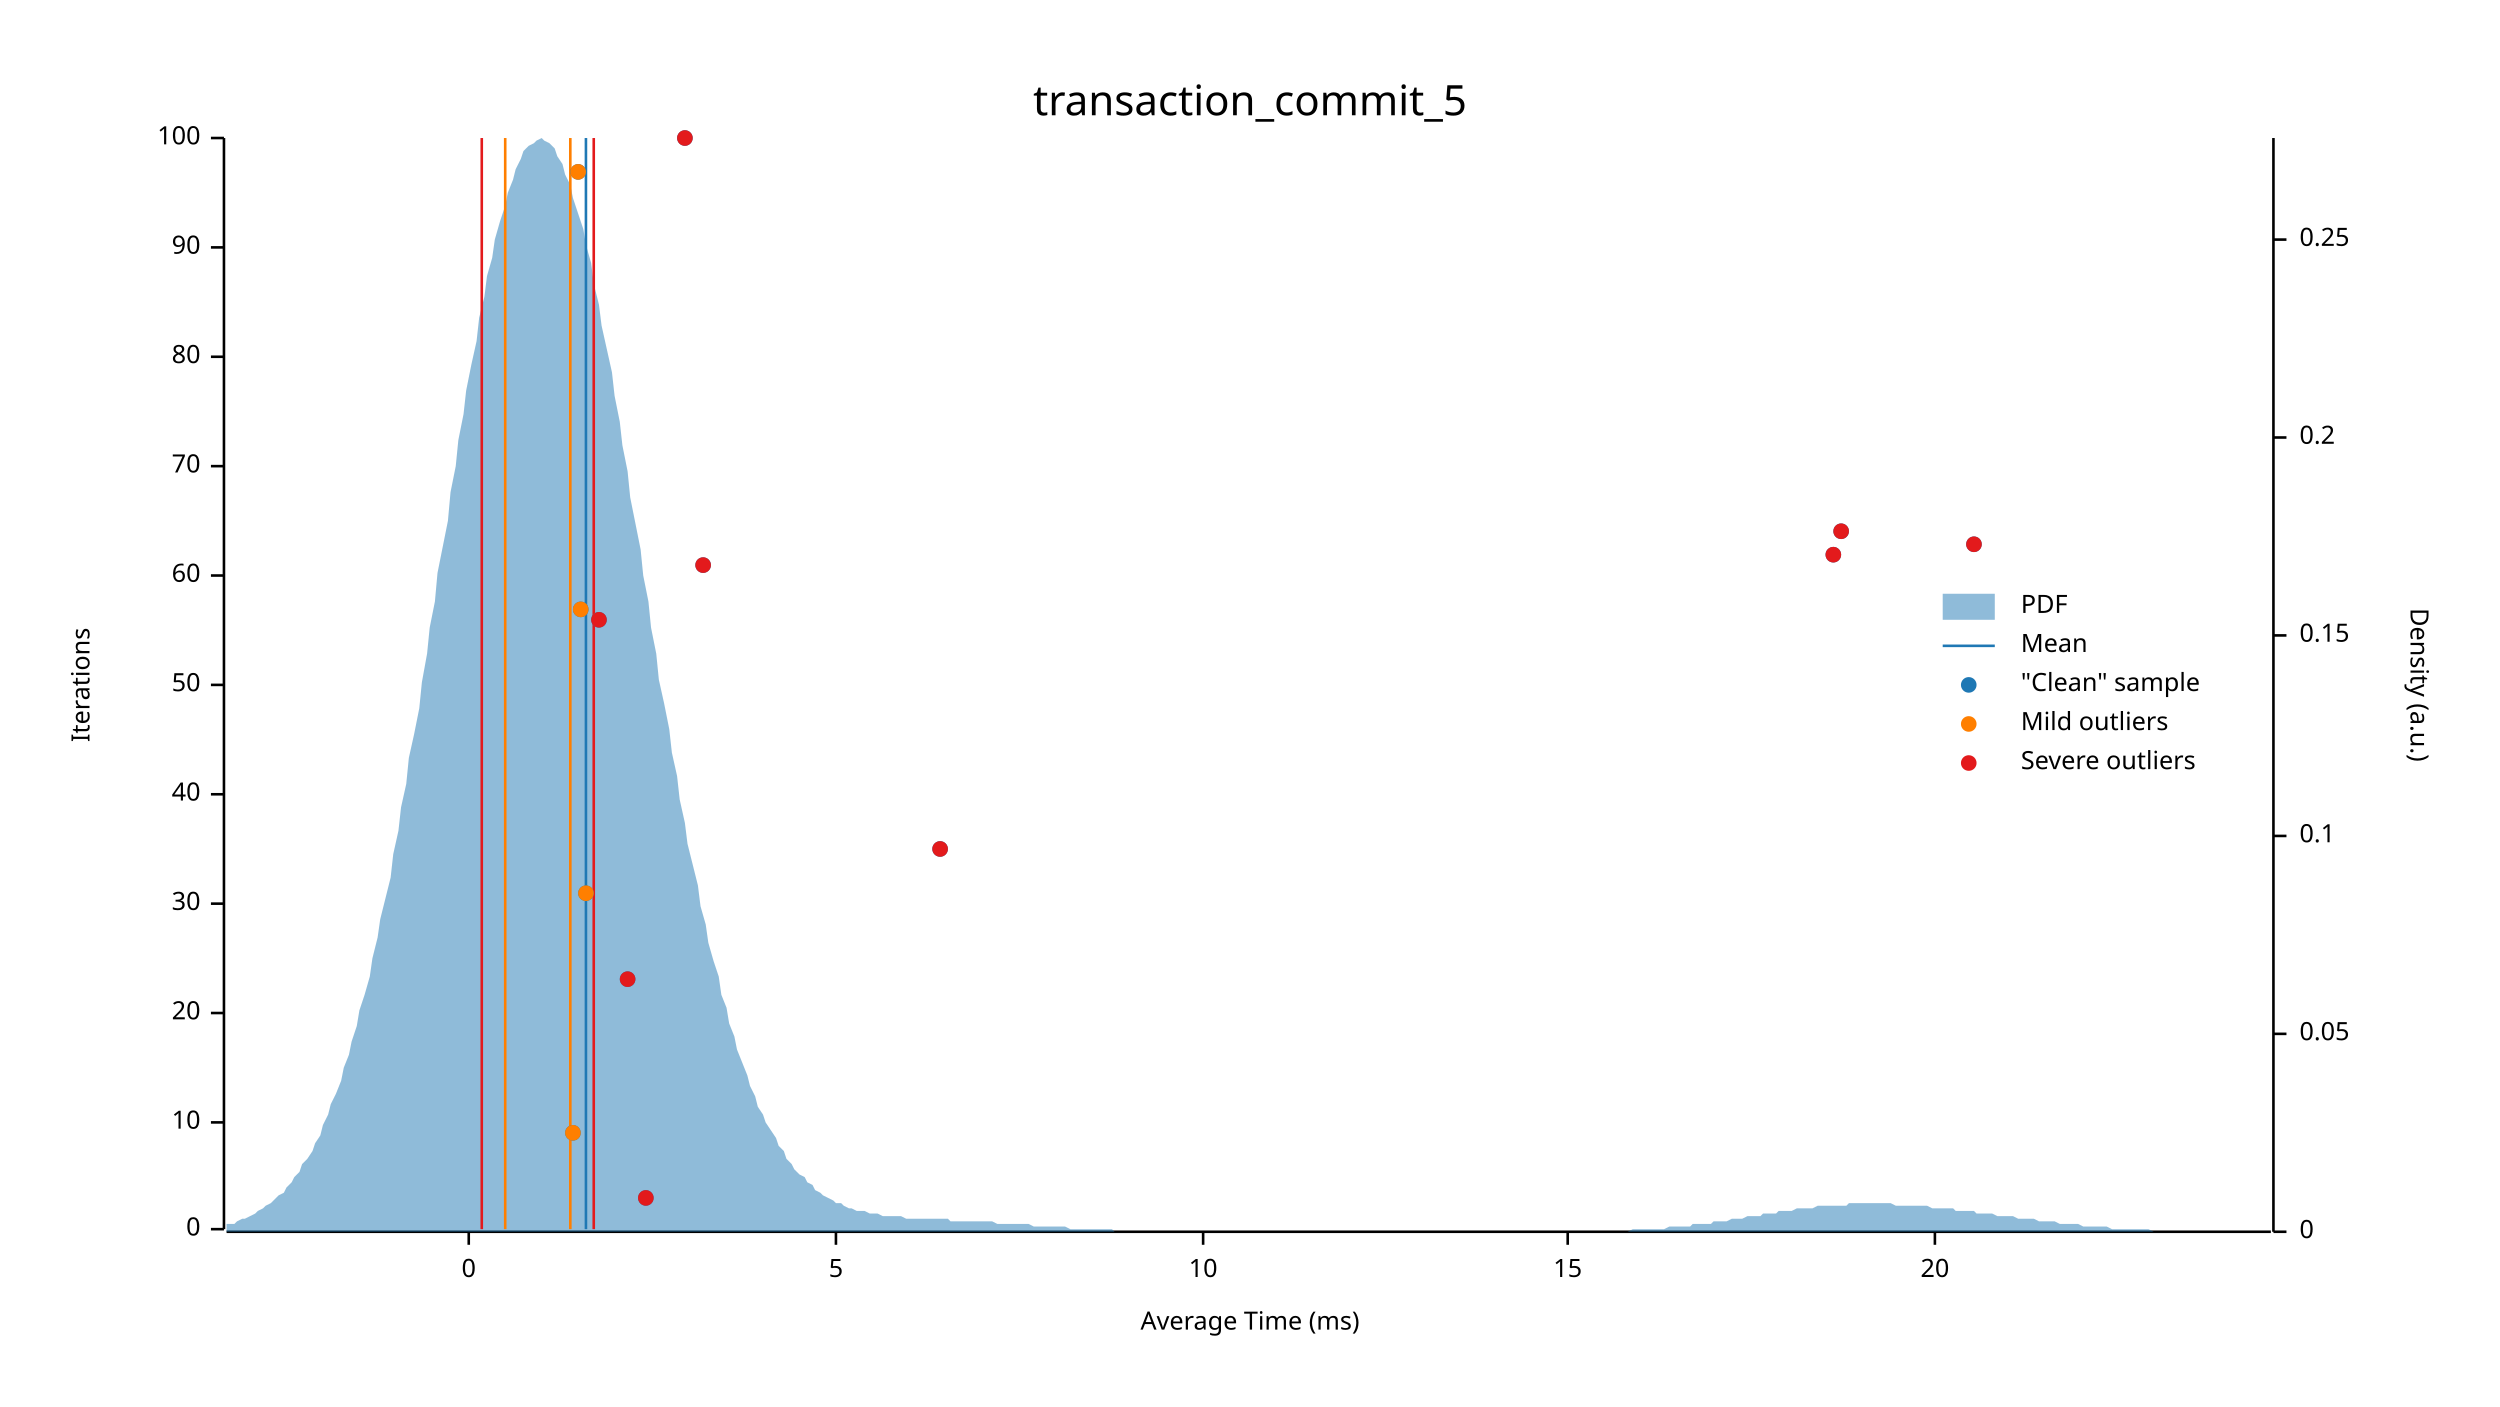
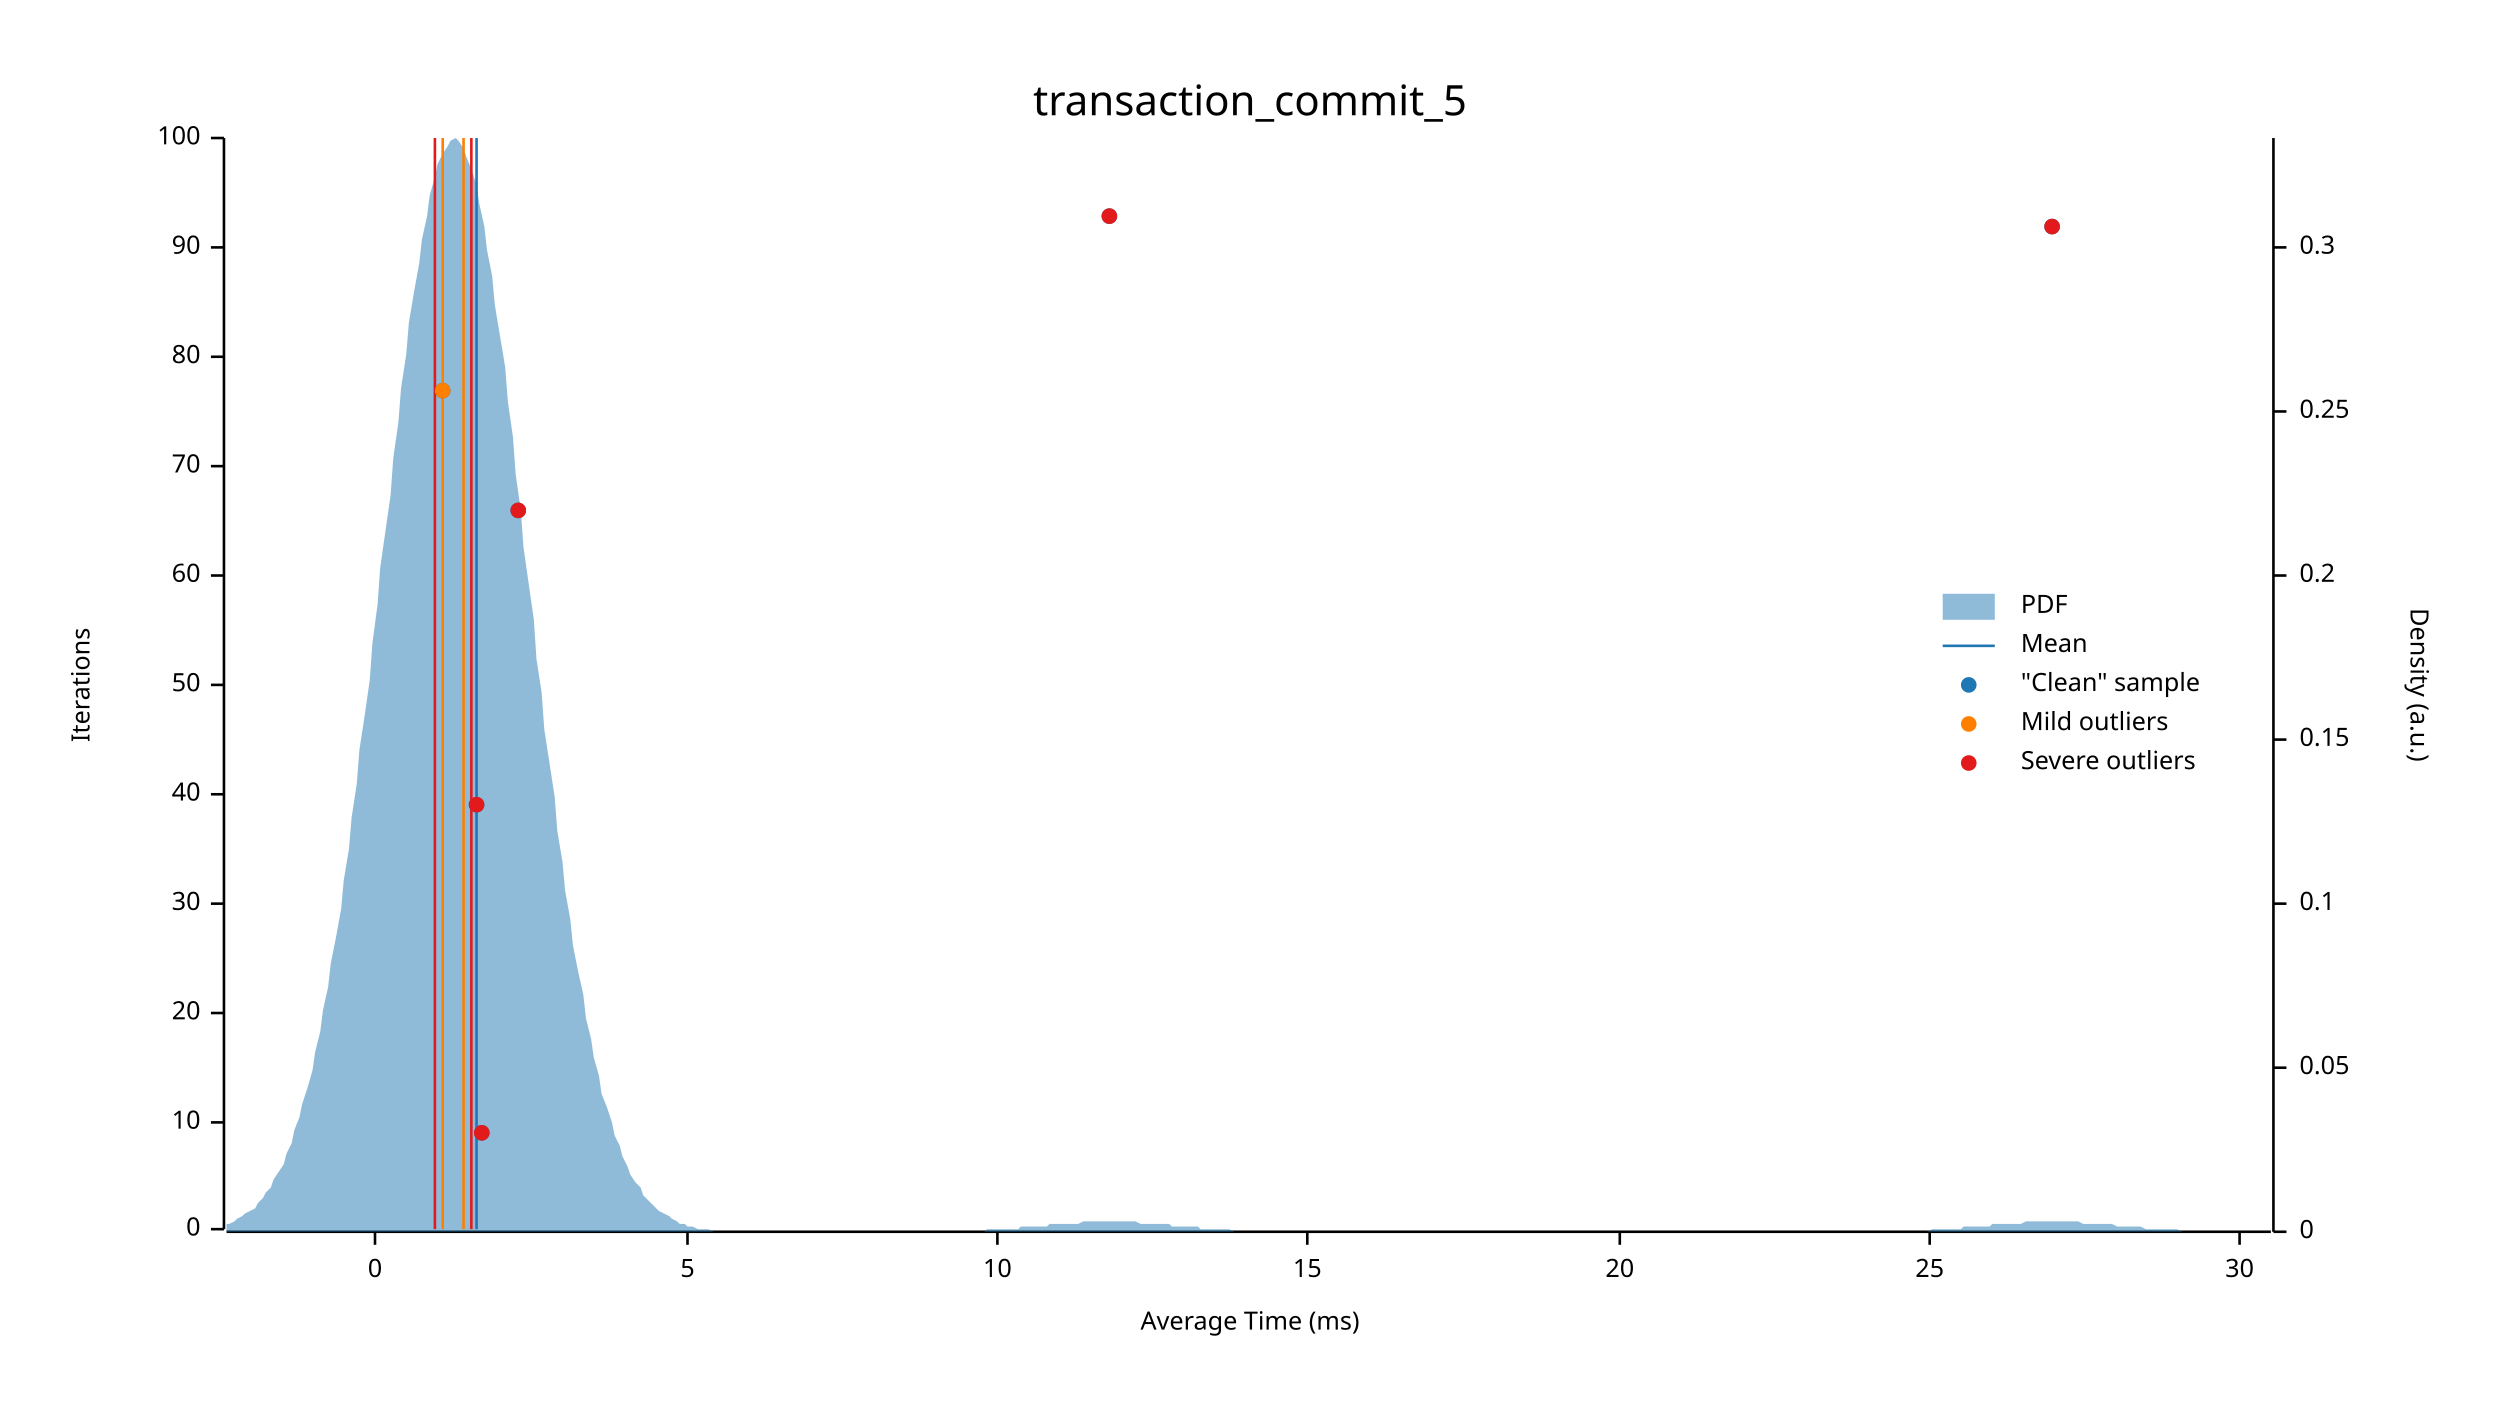
<svg xmlns="http://www.w3.org/2000/svg" width="960" height="540" viewBox="0 0 960 540">
  <text x="480" y="32" dy="0.76em" text-anchor="middle" font-family="sans-serif" font-size="16.129" opacity="1" fill="#000000">
transaction_commit_5
</text>
  <text x="27" y="263" dy="0.76em" text-anchor="middle" font-family="sans-serif" font-size="9.677" opacity="1" fill="#000000" transform="rotate(270, 27, 263)">
Iterations
</text>
  <text x="480" y="513" dy="-0.5ex" text-anchor="middle" font-family="sans-serif" font-size="9.677" opacity="1" fill="#000000">
Average Time (ms)
</text>
  <polyline fill="none" opacity="1" stroke="#000000" stroke-width="1" points="86,53 86,472 " />
  <text x="77" y="472" dy="0.5ex" text-anchor="end" font-family="sans-serif" font-size="9.677" opacity="1" fill="#000000">
0
</text>
  <polyline fill="none" opacity="1" stroke="#000000" stroke-width="1" points="81,472 86,472 " />
  <text x="77" y="431" dy="0.5ex" text-anchor="end" font-family="sans-serif" font-size="9.677" opacity="1" fill="#000000">
10
</text>
  <polyline fill="none" opacity="1" stroke="#000000" stroke-width="1" points="81,431 86,431 " />
  <text x="77" y="389" dy="0.5ex" text-anchor="end" font-family="sans-serif" font-size="9.677" opacity="1" fill="#000000">
20
</text>
  <polyline fill="none" opacity="1" stroke="#000000" stroke-width="1" points="81,389 86,389 " />
  <text x="77" y="347" dy="0.5ex" text-anchor="end" font-family="sans-serif" font-size="9.677" opacity="1" fill="#000000">
30
</text>
  <polyline fill="none" opacity="1" stroke="#000000" stroke-width="1" points="81,347 86,347 " />
  <text x="77" y="305" dy="0.5ex" text-anchor="end" font-family="sans-serif" font-size="9.677" opacity="1" fill="#000000">
40
</text>
  <polyline fill="none" opacity="1" stroke="#000000" stroke-width="1" points="81,305 86,305 " />
  <text x="77" y="263" dy="0.5ex" text-anchor="end" font-family="sans-serif" font-size="9.677" opacity="1" fill="#000000">
50
</text>
  <polyline fill="none" opacity="1" stroke="#000000" stroke-width="1" points="81,263 86,263 " />
  <text x="77" y="221" dy="0.5ex" text-anchor="end" font-family="sans-serif" font-size="9.677" opacity="1" fill="#000000">
60
</text>
  <polyline fill="none" opacity="1" stroke="#000000" stroke-width="1" points="81,221 86,221 " />
  <text x="77" y="179" dy="0.5ex" text-anchor="end" font-family="sans-serif" font-size="9.677" opacity="1" fill="#000000">
70
</text>
  <polyline fill="none" opacity="1" stroke="#000000" stroke-width="1" points="81,179 86,179 " />
  <text x="77" y="137" dy="0.5ex" text-anchor="end" font-family="sans-serif" font-size="9.677" opacity="1" fill="#000000">
80
</text>
  <polyline fill="none" opacity="1" stroke="#000000" stroke-width="1" points="81,137 86,137 " />
  <text x="77" y="95" dy="0.5ex" text-anchor="end" font-family="sans-serif" font-size="9.677" opacity="1" fill="#000000">
90
</text>
  <polyline fill="none" opacity="1" stroke="#000000" stroke-width="1" points="81,95 86,95 " />
  <text x="77" y="53" dy="0.5ex" text-anchor="end" font-family="sans-serif" font-size="9.677" opacity="1" fill="#000000">
100
</text>
  <polyline fill="none" opacity="1" stroke="#000000" stroke-width="1" points="81,53 86,53 " />
  <polyline fill="none" opacity="1" stroke="#000000" stroke-width="1" points="87,473 872,473 " />
-   <text x="180" y="483" dy="0.76em" text-anchor="middle" font-family="sans-serif" font-size="9.677" opacity="1" fill="#000000">
+   <text x="144" y="483" dy="0.76em" text-anchor="middle" font-family="sans-serif" font-size="9.677" opacity="1" fill="#000000">
0
</text>
-   <polyline fill="none" opacity="1" stroke="#000000" stroke-width="1" points="180,473 180,478 " />
-   <text x="321" y="483" dy="0.76em" text-anchor="middle" font-family="sans-serif" font-size="9.677" opacity="1" fill="#000000">
+   <polyline fill="none" opacity="1" stroke="#000000" stroke-width="1" points="144,473 144,478 " />
+   <text x="264" y="483" dy="0.76em" text-anchor="middle" font-family="sans-serif" font-size="9.677" opacity="1" fill="#000000">
5
</text>
-   <polyline fill="none" opacity="1" stroke="#000000" stroke-width="1" points="321,473 321,478 " />
-   <text x="462" y="483" dy="0.76em" text-anchor="middle" font-family="sans-serif" font-size="9.677" opacity="1" fill="#000000">
+   <polyline fill="none" opacity="1" stroke="#000000" stroke-width="1" points="264,473 264,478 " />
+   <text x="383" y="483" dy="0.76em" text-anchor="middle" font-family="sans-serif" font-size="9.677" opacity="1" fill="#000000">
10
</text>
-   <polyline fill="none" opacity="1" stroke="#000000" stroke-width="1" points="462,473 462,478 " />
-   <text x="602" y="483" dy="0.76em" text-anchor="middle" font-family="sans-serif" font-size="9.677" opacity="1" fill="#000000">
+   <polyline fill="none" opacity="1" stroke="#000000" stroke-width="1" points="383,473 383,478 " />
+   <text x="502" y="483" dy="0.76em" text-anchor="middle" font-family="sans-serif" font-size="9.677" opacity="1" fill="#000000">
15
</text>
-   <polyline fill="none" opacity="1" stroke="#000000" stroke-width="1" points="602,473 602,478 " />
-   <text x="743" y="483" dy="0.76em" text-anchor="middle" font-family="sans-serif" font-size="9.677" opacity="1" fill="#000000">
+   <polyline fill="none" opacity="1" stroke="#000000" stroke-width="1" points="502,473 502,478 " />
+   <text x="622" y="483" dy="0.76em" text-anchor="middle" font-family="sans-serif" font-size="9.677" opacity="1" fill="#000000">
20
</text>
-   <polyline fill="none" opacity="1" stroke="#000000" stroke-width="1" points="743,473 743,478 " />
+   <polyline fill="none" opacity="1" stroke="#000000" stroke-width="1" points="622,473 622,478 " />
+   <text x="741" y="483" dy="0.76em" text-anchor="middle" font-family="sans-serif" font-size="9.677" opacity="1" fill="#000000">
+ 25
+ </text>
+   <polyline fill="none" opacity="1" stroke="#000000" stroke-width="1" points="741,473 741,478 " />
+   <text x="860" y="483" dy="0.76em" text-anchor="middle" font-family="sans-serif" font-size="9.677" opacity="1" fill="#000000">
+ 30
+ </text>
+   <polyline fill="none" opacity="1" stroke="#000000" stroke-width="1" points="860,473 860,478 " />
  <text x="933" y="263" dy="0.76em" text-anchor="middle" font-family="sans-serif" font-size="9.677" opacity="1" fill="#000000" transform="rotate(90, 933, 263)">
Density (a.u.)
</text>
  <polyline fill="none" opacity="1" stroke="#000000" stroke-width="1" points="873,53 873,473 " />
  <text x="883" y="473" dy="0.5ex" text-anchor="start" font-family="sans-serif" font-size="9.677" opacity="1" fill="#000000">
0
</text>
  <polyline fill="none" opacity="1" stroke="#000000" stroke-width="1" points="873,473 878,473 " />
-   <text x="883" y="397" dy="0.5ex" text-anchor="start" font-family="sans-serif" font-size="9.677" opacity="1" fill="#000000">
+   <text x="883" y="410" dy="0.5ex" text-anchor="start" font-family="sans-serif" font-size="9.677" opacity="1" fill="#000000">
0.05
</text>
-   <polyline fill="none" opacity="1" stroke="#000000" stroke-width="1" points="873,397 878,397 " />
-   <text x="883" y="321" dy="0.5ex" text-anchor="start" font-family="sans-serif" font-size="9.677" opacity="1" fill="#000000">
+   <polyline fill="none" opacity="1" stroke="#000000" stroke-width="1" points="873,410 878,410 " />
+   <text x="883" y="347" dy="0.5ex" text-anchor="start" font-family="sans-serif" font-size="9.677" opacity="1" fill="#000000">
0.1
</text>
-   <polyline fill="none" opacity="1" stroke="#000000" stroke-width="1" points="873,321 878,321 " />
-   <text x="883" y="244" dy="0.5ex" text-anchor="start" font-family="sans-serif" font-size="9.677" opacity="1" fill="#000000">
+   <polyline fill="none" opacity="1" stroke="#000000" stroke-width="1" points="873,347 878,347 " />
+   <text x="883" y="284" dy="0.5ex" text-anchor="start" font-family="sans-serif" font-size="9.677" opacity="1" fill="#000000">
0.15
</text>
-   <polyline fill="none" opacity="1" stroke="#000000" stroke-width="1" points="873,244 878,244 " />
-   <text x="883" y="168" dy="0.5ex" text-anchor="start" font-family="sans-serif" font-size="9.677" opacity="1" fill="#000000">
+   <polyline fill="none" opacity="1" stroke="#000000" stroke-width="1" points="873,284 878,284 " />
+   <text x="883" y="221" dy="0.5ex" text-anchor="start" font-family="sans-serif" font-size="9.677" opacity="1" fill="#000000">
0.2
</text>
-   <polyline fill="none" opacity="1" stroke="#000000" stroke-width="1" points="873,168 878,168 " />
-   <text x="883" y="92" dy="0.5ex" text-anchor="start" font-family="sans-serif" font-size="9.677" opacity="1" fill="#000000">
+   <polyline fill="none" opacity="1" stroke="#000000" stroke-width="1" points="873,221 878,221 " />
+   <text x="883" y="158" dy="0.5ex" text-anchor="start" font-family="sans-serif" font-size="9.677" opacity="1" fill="#000000">
0.25
</text>
-   <polyline fill="none" opacity="1" stroke="#000000" stroke-width="1" points="873,92 878,92 " />
-   <polygon opacity="0.5" fill="#1F78B4" points="87,470 88,470 90,470 91,469 93,468 94,468 96,467 98,466 99,465 101,464 102,463 104,462 105,461 107,459 109,458 110,456 112,454 113,452 115,450 116,447 118,445 120,442 121,439 123,436 124,432 126,428 127,424 129,420 131,415 132,410 134,405 135,400 137,394 138,388 140,382 142,375 143,368 145,360 146,353 148,345 150,337 151,328 153,319 154,310 156,301 157,291 159,282 161,272 162,262 164,251 165,241 167,231 168,220 170,210 172,200 173,189 175,179 176,169 178,159 179,150 181,140 183,131 184,122 186,114 187,106 189,99 190,92 192,85 194,79 195,74 197,69 198,65 200,61 201,58 203,56 205,55 206,54 208,53 209,54 211,55 213,57 214,60 216,63 217,67 219,71 220,76 222,82 224,88 225,94 227,101 228,109 230,117 231,125 233,134 235,143 236,152 238,162 239,171 241,181 242,191 244,201 246,211 247,221 249,231 250,241 252,251 253,261 255,270 257,280 258,289 260,298 261,307 263,316 264,324 266,332 268,340 269,348 271,355 272,362 274,369 276,375 277,382 279,387 280,393 282,398 283,403 285,408 287,413 288,417 290,421 291,425 293,428 294,431 296,434 298,437 299,440 301,442 302,445 304,447 305,449 307,451 309,452 310,454 312,455 313,457 315,458 316,459 318,460 320,461 321,462 323,462 324,463 326,464 327,464 329,465 331,465 332,465 334,466 335,466 337,466 339,467 340,467 342,467 343,467 345,467 346,467 348,468 350,468 351,468 353,468 354,468 356,468 357,468 359,468 361,468 362,468 364,468 365,469 367,469 368,469 370,469 372,469 373,469 375,469 376,469 378,469 379,469 381,469 383,470 384,470 386,470 387,470 389,470 391,470 392,470 394,470 395,470 397,471 398,471 400,471 402,471 403,471 405,471 406,471 408,471 409,471 411,472 413,472 414,472 416,472 417,472 419,472 420,472 422,472 424,472 425,472 427,472 428,473 430,473 431,473 433,473 435,473 436,473 438,473 439,473 441,473 442,473 444,473 446,473 447,473 449,473 450,473 452,473 454,473 455,473 457,473 458,473 460,473 461,473 463,473 465,473 466,473 468,473 469,473 471,473 472,473 474,473 476,473 477,473 479,473 480,473 482,473 483,473 485,473 487,473 488,473 490,473 491,473 493,473 494,473 496,473 498,473 499,473 501,473 502,473 504,473 505,473 507,473 509,473 510,473 512,473 513,473 515,473 517,473 518,473 520,473 521,473 523,473 524,473 526,473 528,473 529,473 531,473 532,473 534,473 535,473 537,473 539,473 540,473 542,473 543,473 545,473 546,473 548,473 550,473 551,473 553,473 554,473 556,473 557,473 559,473 561,473 562,473 564,473 565,473 567,473 568,473 570,473 572,473 573,473 575,473 576,473 578,473 580,473 581,473 583,473 584,473 586,473 587,473 589,473 591,473 592,473 594,473 595,473 597,473 598,473 600,473 602,473 603,473 605,473 606,473 608,473 609,473 611,473 613,473 614,473 616,473 617,473 619,473 620,473 622,473 624,473 625,473 627,472 628,472 630,472 632,472 633,472 635,472 636,472 638,472 639,472 641,471 643,471 644,471 646,471 647,471 649,471 650,470 652,470 654,470 655,470 657,470 658,469 660,469 661,469 663,469 665,468 666,468 668,468 669,468 671,467 672,467 674,467 676,467 677,466 679,466 680,466 682,466 683,465 685,465 687,465 688,465 690,464 691,464 693,464 695,464 696,464 698,463 699,463 701,463 702,463 704,463 706,463 707,463 709,463 710,462 712,462 713,462 715,462 717,462 718,462 720,462 721,462 723,462 724,462 726,462 728,463 729,463 731,463 732,463 734,463 735,463 737,463 739,463 740,463 742,464 743,464 745,464 746,464 748,464 750,464 751,465 753,465 754,465 756,465 758,465 759,466 761,466 762,466 764,466 765,466 767,467 769,467 770,467 772,467 773,467 775,468 776,468 778,468 780,468 781,468 783,469 784,469 786,469 787,469 789,469 791,470 792,470 794,470 795,470 797,470 798,470 800,471 802,471 803,471 805,471 806,471 808,471 809,471 811,472 813,472 814,472 816,472 817,472 819,472 821,472 822,472 824,472 825,472 827,473 828,473 830,473 832,473 833,473 835,473 836,473 838,473 839,473 841,473 843,473 844,473 846,473 847,473 849,473 850,473 852,473 854,473 855,473 857,473 858,473 860,473 861,473 863,473 865,473 866,473 868,473 869,473 871,473 873,473 873,473 87,473 " />
-   <polyline fill="none" opacity="1" stroke="#1F78B4" stroke-width="1" points="225,472 225,53 " />
-   <polyline fill="none" opacity="1" stroke="#FF7F00" stroke-width="1" points="194,472 194,53 " />
-   <polyline fill="none" opacity="1" stroke="#FF7F00" stroke-width="1" points="219,472 219,53 " />
-   <polyline fill="none" opacity="1" stroke="#E31A1C" stroke-width="1" points="185,472 185,53 " />
-   <polyline fill="none" opacity="1" stroke="#E31A1C" stroke-width="1" points="228,472 228,53 " />
-   <circle cx="248" cy="460" r="3" opacity="1" fill="#1F78B4" stroke="none" stroke-width="1" />
-   <circle cx="220" cy="435" r="3" opacity="1" fill="#1F78B4" stroke="none" stroke-width="1" />
-   <circle cx="241" cy="376" r="3" opacity="1" fill="#1F78B4" stroke="none" stroke-width="1" />
-   <circle cx="225" cy="343" r="3" opacity="1" fill="#1F78B4" stroke="none" stroke-width="1" />
-   <circle cx="361" cy="326" r="3" opacity="1" fill="#1F78B4" stroke="none" stroke-width="1" />
-   <circle cx="230" cy="238" r="3" opacity="1" fill="#1F78B4" stroke="none" stroke-width="1" />
-   <circle cx="223" cy="234" r="3" opacity="1" fill="#1F78B4" stroke="none" stroke-width="1" />
-   <circle cx="270" cy="217" r="3" opacity="1" fill="#1F78B4" stroke="none" stroke-width="1" />
-   <circle cx="704" cy="213" r="3" opacity="1" fill="#1F78B4" stroke="none" stroke-width="1" />
-   <circle cx="758" cy="209" r="3" opacity="1" fill="#1F78B4" stroke="none" stroke-width="1" />
-   <circle cx="707" cy="204" r="3" opacity="1" fill="#1F78B4" stroke="none" stroke-width="1" />
-   <circle cx="222" cy="66" r="3" opacity="1" fill="#1F78B4" stroke="none" stroke-width="1" />
-   <circle cx="263" cy="53" r="3" opacity="1" fill="#1F78B4" stroke="none" stroke-width="1" />
-   <circle cx="220" cy="435" r="3" opacity="1" fill="#FF7F00" stroke="none" stroke-width="1" />
-   <circle cx="225" cy="343" r="3" opacity="1" fill="#FF7F00" stroke="none" stroke-width="1" />
-   <circle cx="223" cy="234" r="3" opacity="1" fill="#FF7F00" stroke="none" stroke-width="1" />
-   <circle cx="222" cy="66" r="3" opacity="1" fill="#FF7F00" stroke="none" stroke-width="1" />
-   <circle cx="248" cy="460" r="3" opacity="1" fill="#E31A1C" stroke="none" stroke-width="1" />
-   <circle cx="241" cy="376" r="3" opacity="1" fill="#E31A1C" stroke="none" stroke-width="1" />
-   <circle cx="361" cy="326" r="3" opacity="1" fill="#E31A1C" stroke="none" stroke-width="1" />
-   <circle cx="230" cy="238" r="3" opacity="1" fill="#E31A1C" stroke="none" stroke-width="1" />
-   <circle cx="270" cy="217" r="3" opacity="1" fill="#E31A1C" stroke="none" stroke-width="1" />
-   <circle cx="704" cy="213" r="3" opacity="1" fill="#E31A1C" stroke="none" stroke-width="1" />
-   <circle cx="758" cy="209" r="3" opacity="1" fill="#E31A1C" stroke="none" stroke-width="1" />
-   <circle cx="707" cy="204" r="3" opacity="1" fill="#E31A1C" stroke="none" stroke-width="1" />
-   <circle cx="263" cy="53" r="3" opacity="1" fill="#E31A1C" stroke="none" stroke-width="1" />
+   <polyline fill="none" opacity="1" stroke="#000000" stroke-width="1" points="873,158 878,158 " />
+   <text x="883" y="95" dy="0.5ex" text-anchor="start" font-family="sans-serif" font-size="9.677" opacity="1" fill="#000000">
+ 0.3
+ </text>
+   <polyline fill="none" opacity="1" stroke="#000000" stroke-width="1" points="873,95 878,95 " />
+   <polygon opacity="0.5" fill="#1F78B4" points="87,470 88,470 90,469 91,468 93,467 94,466 96,465 98,464 99,462 101,460 102,458 104,456 105,453 107,450 109,447 110,443 112,439 113,434 115,429 116,424 118,418 120,411 121,404 123,396 124,388 126,379 127,370 129,360 131,349 132,338 134,326 135,314 137,301 138,288 140,275 142,261 143,247 145,232 146,218 148,204 150,190 151,176 153,162 154,149 156,136 157,124 159,112 161,101 162,92 164,83 165,75 167,68 168,63 170,59 172,56 173,54 175,53 176,54 178,57 179,60 181,65 183,71 184,78 186,87 187,96 189,106 190,117 192,129 194,141 195,154 197,168 198,182 200,196 201,210 203,224 205,238 206,253 208,266 209,280 211,293 213,306 214,319 216,331 217,342 219,353 220,363 222,373 224,382 225,391 227,399 228,406 230,413 231,420 233,425 235,431 236,436 238,440 239,444 241,448 242,451 244,454 246,456 247,459 249,461 250,462 252,464 253,465 255,466 257,467 258,468 260,469 261,470 263,470 264,471 266,471 268,472 269,472 271,472 272,472 274,473 276,473 277,473 279,473 280,473 282,473 283,473 285,473 287,473 288,473 290,473 291,473 293,473 294,473 296,473 298,473 299,473 301,473 302,473 304,473 305,473 307,473 309,473 310,473 312,473 313,473 315,473 316,473 318,473 320,473 321,473 323,473 324,473 326,473 327,473 329,473 331,473 332,473 334,473 335,473 337,473 339,473 340,473 342,473 343,473 345,473 346,473 348,473 350,473 351,473 353,473 354,473 356,473 357,473 359,473 361,473 362,473 364,473 365,473 367,473 368,473 370,473 372,473 373,473 375,473 376,473 378,473 379,472 381,472 383,472 384,472 386,472 387,472 389,472 391,472 392,471 394,471 395,471 397,471 398,471 400,471 402,471 403,470 405,470 406,470 408,470 409,470 411,470 413,470 414,470 416,469 417,469 419,469 420,469 422,469 424,469 425,469 427,469 428,469 430,469 431,469 433,469 435,469 436,469 438,470 439,470 441,470 442,470 444,470 446,470 447,470 449,470 450,471 452,471 454,471 455,471 457,471 458,471 460,471 461,472 463,472 465,472 466,472 468,472 469,472 471,472 472,472 474,473 476,473 477,473 479,473 480,473 482,473 483,473 485,473 487,473 488,473 490,473 491,473 493,473 494,473 496,473 498,473 499,473 501,473 502,473 504,473 505,473 507,473 509,473 510,473 512,473 513,473 515,473 517,473 518,473 520,473 521,473 523,473 524,473 526,473 528,473 529,473 531,473 532,473 534,473 535,473 537,473 539,473 540,473 542,473 543,473 545,473 546,473 548,473 550,473 551,473 553,473 554,473 556,473 557,473 559,473 561,473 562,473 564,473 565,473 567,473 568,473 570,473 572,473 573,473 575,473 576,473 578,473 580,473 581,473 583,473 584,473 586,473 587,473 589,473 591,473 592,473 594,473 595,473 597,473 598,473 600,473 602,473 603,473 605,473 606,473 608,473 609,473 611,473 613,473 614,473 616,473 617,473 619,473 620,473 622,473 624,473 625,473 627,473 628,473 630,473 632,473 633,473 635,473 636,473 638,473 639,473 641,473 643,473 644,473 646,473 647,473 649,473 650,473 652,473 654,473 655,473 657,473 658,473 660,473 661,473 663,473 665,473 666,473 668,473 669,473 671,473 672,473 674,473 676,473 677,473 679,473 680,473 682,473 683,473 685,473 687,473 688,473 690,473 691,473 693,473 695,473 696,473 698,473 699,473 701,473 702,473 704,473 706,473 707,473 709,473 710,473 712,473 713,473 715,473 717,473 718,473 720,473 721,473 723,473 724,473 726,473 728,473 729,473 731,473 732,473 734,473 735,473 737,473 739,473 740,473 742,472 743,472 745,472 746,472 748,472 750,472 751,472 753,472 754,471 756,471 758,471 759,471 761,471 762,471 764,471 765,470 767,470 769,470 770,470 772,470 773,470 775,470 776,470 778,469 780,469 781,469 783,469 784,469 786,469 787,469 789,469 791,469 792,469 794,469 795,469 797,469 798,469 800,470 802,470 803,470 805,470 806,470 808,470 809,470 811,470 813,471 814,471 816,471 817,471 819,471 821,471 822,471 824,472 825,472 827,472 828,472 830,472 832,472 833,472 835,472 836,472 838,473 839,473 841,473 843,473 844,473 846,473 847,473 849,473 850,473 852,473 854,473 855,473 857,473 858,473 860,473 861,473 863,473 865,473 866,473 868,473 869,473 871,473 873,473 873,473 87,473 " />
+   <polyline fill="none" opacity="1" stroke="#1F78B4" stroke-width="1" points="183,472 183,53 " />
+   <polyline fill="none" opacity="1" stroke="#FF7F00" stroke-width="1" points="170,472 170,53 " />
+   <polyline fill="none" opacity="1" stroke="#FF7F00" stroke-width="1" points="178,472 178,53 " />
+   <polyline fill="none" opacity="1" stroke="#E31A1C" stroke-width="1" points="167,472 167,53 " />
+   <polyline fill="none" opacity="1" stroke="#E31A1C" stroke-width="1" points="181,472 181,53 " />
+   <circle cx="185" cy="435" r="3" opacity="1" fill="#1F78B4" stroke="none" stroke-width="1" />
+   <circle cx="183" cy="309" r="3" opacity="1" fill="#1F78B4" stroke="none" stroke-width="1" />
+   <circle cx="199" cy="196" r="3" opacity="1" fill="#1F78B4" stroke="none" stroke-width="1" />
+   <circle cx="170" cy="150" r="3" opacity="1" fill="#1F78B4" stroke="none" stroke-width="1" />
+   <circle cx="788" cy="87" r="3" opacity="1" fill="#1F78B4" stroke="none" stroke-width="1" />
+   <circle cx="426" cy="83" r="3" opacity="1" fill="#1F78B4" stroke="none" stroke-width="1" />
+   <circle cx="170" cy="150" r="3" opacity="1" fill="#FF7F00" stroke="none" stroke-width="1" />
+   <circle cx="185" cy="435" r="3" opacity="1" fill="#E31A1C" stroke="none" stroke-width="1" />
+   <circle cx="183" cy="309" r="3" opacity="1" fill="#E31A1C" stroke="none" stroke-width="1" />
+   <circle cx="199" cy="196" r="3" opacity="1" fill="#E31A1C" stroke="none" stroke-width="1" />
+   <circle cx="788" cy="87" r="3" opacity="1" fill="#E31A1C" stroke="none" stroke-width="1" />
+   <circle cx="426" cy="83" r="3" opacity="1" fill="#E31A1C" stroke="none" stroke-width="1" />
  <text x="776" y="228" dy="0.76em" text-anchor="start" font-family="sans-serif" font-size="9.677" opacity="1" fill="#000000">
PDF
</text>
  <text x="776" y="243" dy="0.76em" text-anchor="start" font-family="sans-serif" font-size="9.677" opacity="1" fill="#000000">
Mean
</text>
  <text x="776" y="258" dy="0.76em" text-anchor="start" font-family="sans-serif" font-size="9.677" opacity="1" fill="#000000">
"Clean" sample
</text>
  <text x="776" y="273" dy="0.76em" text-anchor="start" font-family="sans-serif" font-size="9.677" opacity="1" fill="#000000">
Mild outliers
</text>
  <text x="776" y="288" dy="0.76em" text-anchor="start" font-family="sans-serif" font-size="9.677" opacity="1" fill="#000000">
Severe outliers
</text>
  <rect x="746" y="228" width="20" height="10" opacity="0.5" fill="#1F78B4" stroke="none" />
  <polyline fill="none" opacity="1" stroke="#1F78B4" stroke-width="1" points="746,248 766,248 " />
  <circle cx="756" cy="263" r="3" opacity="1" fill="#1F78B4" stroke="none" stroke-width="1" />
  <circle cx="756" cy="278" r="3" opacity="1" fill="#FF7F00" stroke="none" stroke-width="1" />
  <circle cx="756" cy="293" r="3" opacity="1" fill="#E31A1C" stroke="none" stroke-width="1" />
</svg>
